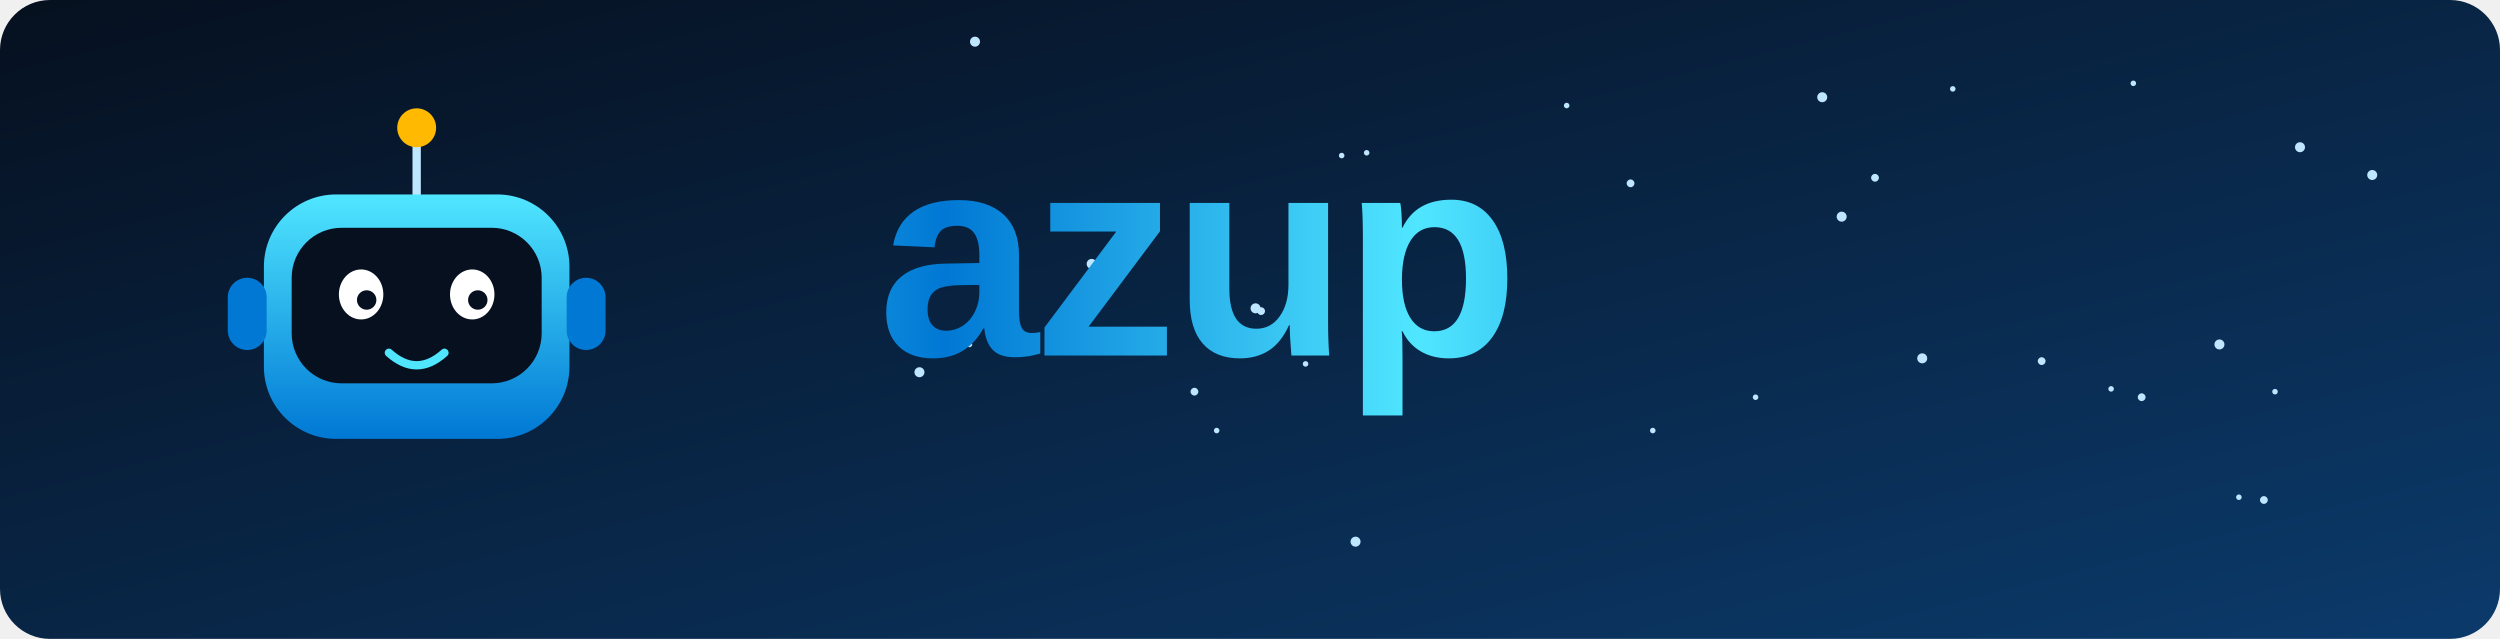
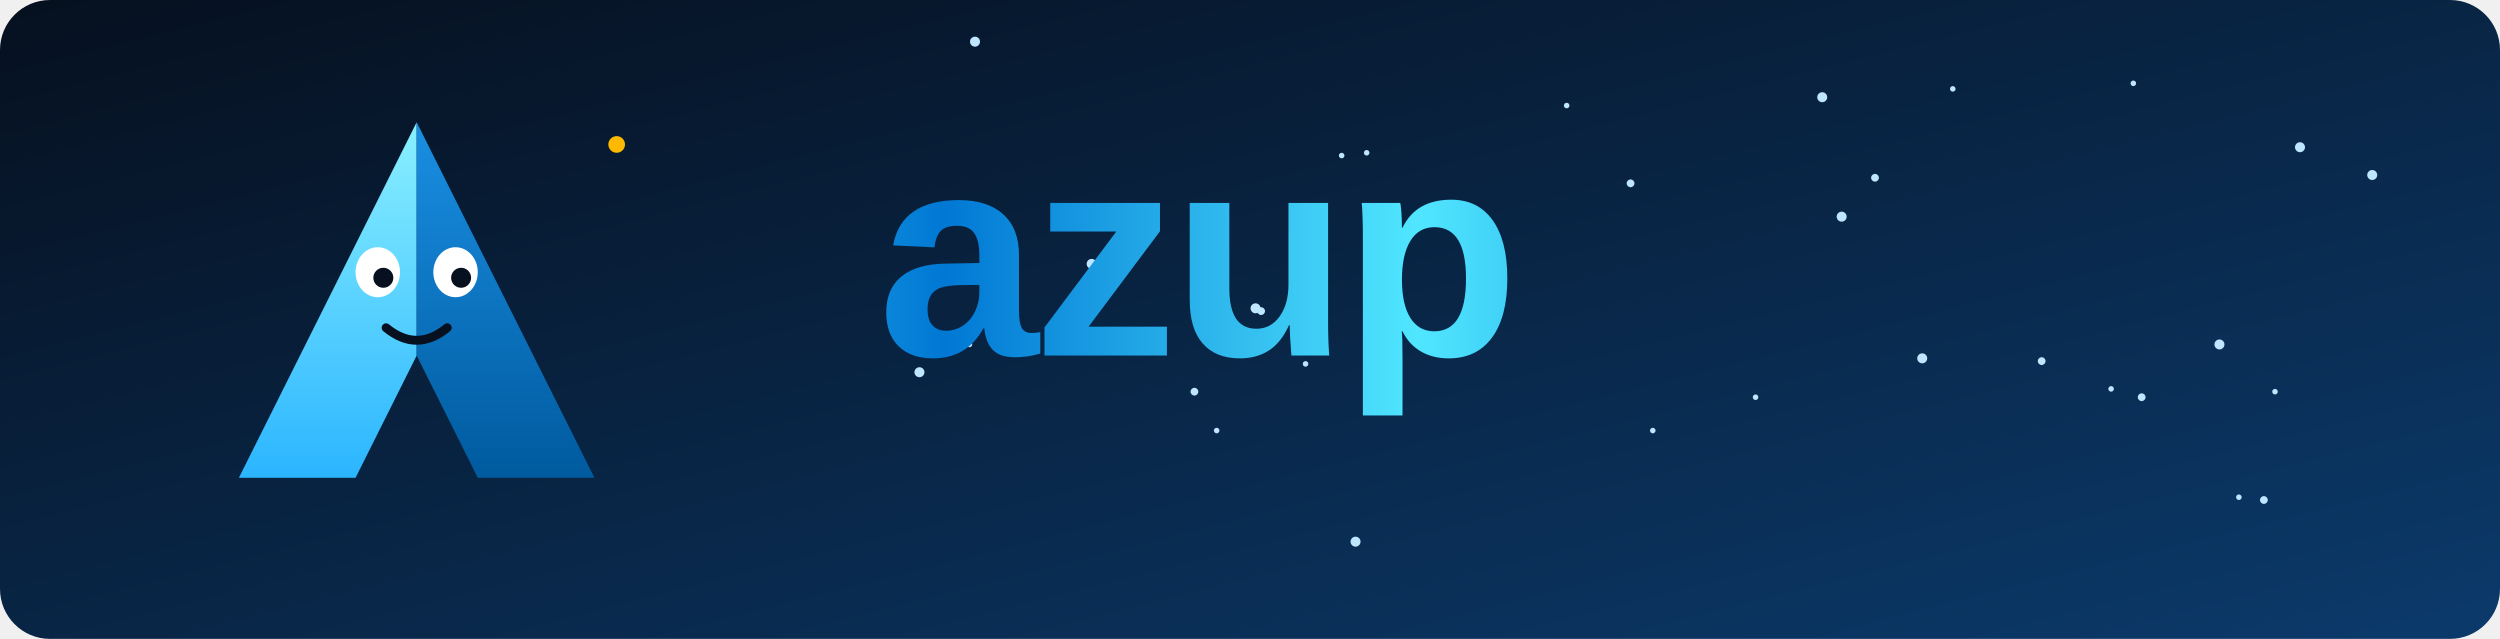
<svg xmlns="http://www.w3.org/2000/svg" width="900" height="230" viewBox="0 0 900 230">
  <defs>
    <linearGradient id="bg" x1="0" y1="0" x2="1" y2="1">
      <stop offset="0" stop-color="#06101f" />
      <stop offset="1" stop-color="#0b3a6b" />
    </linearGradient>
    <linearGradient id="g" gradientUnits="userSpaceOnUse" x1="0" y1="0" x2="340" y2="0" spreadMethod="reflect">
      <stop offset="0" stop-color="#0078d4" />
      <stop offset=".5" stop-color="#50e6ff" />
      <stop offset="1" stop-color="#0078d4" />
      <animateTransform attributeName="gradientTransform" type="translate" from="0 0" to="680 0" dur="4s" repeatCount="indefinite" />
    </linearGradient>
-     <linearGradient id="body" x1="0" y1="0" x2="0" y2="1">
-       <stop offset="0" stop-color="#50e6ff" />
-       <stop offset="1" stop-color="#0078d4" />
+     <linearGradient id="aL" x1="0" y1="0" x2="0" y2="1">
+       <stop offset="0" stop-color="#8af0ff" />
+       <stop offset="1" stop-color="#2bb5ff" />
+     </linearGradient>
+     <linearGradient id="aR" x1="0" y1="0" x2="0" y2="1">
+       <stop offset="0" stop-color="#1a8fe3" />
+       <stop offset="1" stop-color="#005a9e" />
    </linearGradient>
    <clipPath id="tag">
      <rect x="318" y="156" width="0" height="40">
        <animate attributeName="width" values="0;0;520;520" keyTimes="0;.1;.55;1" dur="8s" repeatCount="indefinite" />
      </rect>
    </clipPath>
  </defs>
  <rect width="900" height="230" rx="18" fill="url(#bg)" />
  <circle cx="703" cy="32" r="1" fill="#bfe6ff">
    <animate attributeName="opacity" values="0.15;1;0.15" dur="1.8s" begin="-1.4s" repeatCount="indefinite" />
  </circle>
  <circle cx="675" cy="64" r="1.4" fill="#bfe6ff">
    <animate attributeName="opacity" values="0.15;1;0.15" dur="2.8s" begin="-2.7s" repeatCount="indefinite" />
  </circle>
  <circle cx="331" cy="134" r="1.8" fill="#bfe6ff">
    <animate attributeName="opacity" values="0.15;1;0.15" dur="2.3s" begin="-1.9s" repeatCount="indefinite" />
  </circle>
  <circle cx="452" cy="111" r="1.8" fill="#bfe6ff">
    <animate attributeName="opacity" values="0.15;1;0.15" dur="3.1s" begin="-1.4s" repeatCount="indefinite" />
  </circle>
  <circle cx="512" cy="123" r="1.8" fill="#bfe6ff">
    <animate attributeName="opacity" values="0.15;1;0.15" dur="2.3s" begin="-2.4s" repeatCount="indefinite" />
  </circle>
  <circle cx="735" cy="130" r="1.4" fill="#bfe6ff">
    <animate attributeName="opacity" values="0.15;1;0.15" dur="3.1s" begin="-0.3s" repeatCount="indefinite" />
  </circle>
  <circle cx="492" cy="55" r="1" fill="#bfe6ff">
    <animate attributeName="opacity" values="0.15;1;0.15" dur="1.7s" begin="-1.8s" repeatCount="indefinite" />
  </circle>
  <circle cx="806" cy="179" r="1" fill="#bfe6ff">
    <animate attributeName="opacity" values="0.15;1;0.15" dur="2.8s" begin="-1.8s" repeatCount="indefinite" />
  </circle>
  <circle cx="815" cy="180" r="1.4" fill="#bfe6ff">
    <animate attributeName="opacity" values="0.15;1;0.15" dur="1.9s" begin="-1.6s" repeatCount="indefinite" />
  </circle>
  <circle cx="351" cy="15" r="1.8" fill="#bfe6ff">
    <animate attributeName="opacity" values="0.15;1;0.15" dur="2.9s" begin="-1.6s" repeatCount="indefinite" />
  </circle>
  <circle cx="472" cy="123" r="1" fill="#bfe6ff">
    <animate attributeName="opacity" values="0.15;1;0.15" dur="3.3s" begin="-0.6s" repeatCount="indefinite" />
  </circle>
  <circle cx="587" cy="66" r="1.4" fill="#bfe6ff">
    <animate attributeName="opacity" values="0.15;1;0.15" dur="2.6s" begin="-2.3s" repeatCount="indefinite" />
  </circle>
  <circle cx="663" cy="78" r="1.8" fill="#bfe6ff">
    <animate attributeName="opacity" values="0.15;1;0.15" dur="2.4s" begin="-0.4s" repeatCount="indefinite" />
  </circle>
  <circle cx="692" cy="129" r="1.8" fill="#bfe6ff">
    <animate attributeName="opacity" values="0.15;1;0.15" dur="2.8s" begin="-2.7s" repeatCount="indefinite" />
  </circle>
  <circle cx="760" cy="140" r="1" fill="#bfe6ff">
    <animate attributeName="opacity" values="0.15;1;0.15" dur="2.7s" begin="-1.6s" repeatCount="indefinite" />
  </circle>
  <circle cx="349" cy="124" r="1" fill="#bfe6ff">
    <animate attributeName="opacity" values="0.15;1;0.15" dur="2.8s" begin="-2.3s" repeatCount="indefinite" />
  </circle>
  <circle cx="483" cy="56" r="1" fill="#bfe6ff">
    <animate attributeName="opacity" values="0.15;1;0.15" dur="2.5s" begin="-2.2s" repeatCount="indefinite" />
  </circle>
  <circle cx="393" cy="95" r="1.8" fill="#bfe6ff">
    <animate attributeName="opacity" values="0.15;1;0.15" dur="2.6s" begin="-1.7s" repeatCount="indefinite" />
  </circle>
  <circle cx="438" cy="155" r="1" fill="#bfe6ff">
    <animate attributeName="opacity" values="0.15;1;0.15" dur="2.1s" begin="-0.8s" repeatCount="indefinite" />
  </circle>
  <circle cx="430" cy="141" r="1.4" fill="#bfe6ff">
    <animate attributeName="opacity" values="0.15;1;0.15" dur="2.7s" begin="-2.3s" repeatCount="indefinite" />
  </circle>
  <circle cx="394" cy="125" r="1.4" fill="#bfe6ff">
    <animate attributeName="opacity" values="0.15;1;0.15" dur="2.8s" begin="-1.5s" repeatCount="indefinite" />
  </circle>
  <circle cx="854" cy="63" r="1.8" fill="#bfe6ff">
    <animate attributeName="opacity" values="0.15;1;0.15" dur="2.2s" begin="-1.5s" repeatCount="indefinite" />
  </circle>
  <circle cx="819" cy="141" r="1" fill="#bfe6ff">
    <animate attributeName="opacity" values="0.15;1;0.15" dur="3.0s" begin="-2.6s" repeatCount="indefinite" />
  </circle>
  <circle cx="595" cy="155" r="1" fill="#bfe6ff">
    <animate attributeName="opacity" values="0.15;1;0.15" dur="3.3s" begin="-0.4s" repeatCount="indefinite" />
  </circle>
  <circle cx="454" cy="112" r="1.4" fill="#bfe6ff">
    <animate attributeName="opacity" values="0.15;1;0.15" dur="2.2s" begin="-2.0s" repeatCount="indefinite" />
  </circle>
  <circle cx="768" cy="30" r="1" fill="#bfe6ff">
    <animate attributeName="opacity" values="0.15;1;0.15" dur="2.9s" begin="-2.4s" repeatCount="indefinite" />
  </circle>
  <circle cx="488" cy="195" r="1.8" fill="#bfe6ff">
    <animate attributeName="opacity" values="0.15;1;0.15" dur="2.9s" begin="-0.4s" repeatCount="indefinite" />
  </circle>
  <circle cx="470" cy="131" r="1" fill="#bfe6ff">
    <animate attributeName="opacity" values="0.15;1;0.15" dur="3.1s" begin="-0.3s" repeatCount="indefinite" />
  </circle>
  <circle cx="828" cy="53" r="1.8" fill="#bfe6ff">
    <animate attributeName="opacity" values="0.15;1;0.15" dur="3.3s" begin="-0.5s" repeatCount="indefinite" />
  </circle>
  <circle cx="771" cy="143" r="1.4" fill="#bfe6ff">
    <animate attributeName="opacity" values="0.15;1;0.15" dur="2.3s" begin="-0.6s" repeatCount="indefinite" />
  </circle>
  <circle cx="656" cy="35" r="1.8" fill="#bfe6ff">
    <animate attributeName="opacity" values="0.15;1;0.15" dur="2.3s" begin="-1.0s" repeatCount="indefinite" />
  </circle>
  <circle cx="799" cy="124" r="1.8" fill="#bfe6ff">
    <animate attributeName="opacity" values="0.15;1;0.15" dur="1.6s" begin="-1.0s" repeatCount="indefinite" />
  </circle>
  <circle cx="632" cy="143" r="1" fill="#bfe6ff">
    <animate attributeName="opacity" values="0.15;1;0.15" dur="1.8s" begin="-2.8s" repeatCount="indefinite" />
  </circle>
  <circle cx="564" cy="38" r="1" fill="#bfe6ff">
    <animate attributeName="opacity" values="0.15;1;0.15" dur="2.1s" begin="-0.1s" repeatCount="indefinite" />
  </circle>
  <g>
    <animateTransform attributeName="transform" type="translate" values="0 0;0 -9;0 0" dur="3s" repeatCount="indefinite" calcMode="spline" keyTimes="0;.5;1" keySplines=".4 0 .6 1;.4 0 .6 1" />
-     <line x1="150" y1="52" x2="150" y2="72" stroke="#bfe6ff" stroke-width="3" stroke-linecap="round" />
-     <circle cx="150" cy="46" r="7" fill="#ffb900">
-       <animate attributeName="r" values="5;8;5" dur="1.4s" repeatCount="indefinite" />
-     </circle>
-     <rect x="95" y="70" width="110" height="88" rx="26" fill="url(#body)" />
-     <rect x="105" y="82" width="90" height="56" rx="18" fill="#06101f" />
-     <ellipse cx="130" cy="106" rx="8" ry="9" fill="#fff">
+     <polygon points="150,44 86,172 128,172 150,128" fill="url(#aL)" />
+     <polygon points="150,44 214,172 172,172 150,128" fill="url(#aR)" />
+     <ellipse cx="136" cy="98" rx="8" ry="9" fill="#fff">
      <animate attributeName="ry" values="9;9;9;1;9;9" keyTimes="0;.4;.45;.48;.52;1" dur="4s" repeatCount="indefinite" />
    </ellipse>
-     <ellipse cx="170" cy="106" rx="8" ry="9" fill="#fff">
+     <ellipse cx="164" cy="98" rx="8" ry="9" fill="#fff">
      <animate attributeName="ry" values="9;9;9;1;9;9" keyTimes="0;.4;.45;.48;.52;1" dur="4s" repeatCount="indefinite" />
    </ellipse>
-     <circle cx="132" cy="108" r="3.5" fill="#06101f">
-       <animate attributeName="cx" values="132;136;132;128;132" dur="6s" repeatCount="indefinite" />
+     <circle cx="138" cy="100" r="3.6" fill="#06101f">
+       <animate attributeName="cx" values="138;142;138;134;138" dur="6s" repeatCount="indefinite" />
    </circle>
-     <circle cx="172" cy="108" r="3.5" fill="#06101f">
-       <animate attributeName="cx" values="172;176;172;168;172" dur="6s" repeatCount="indefinite" />
+     <circle cx="166" cy="100" r="3.6" fill="#06101f">
+       <animate attributeName="cx" values="166;170;166;162;166" dur="6s" repeatCount="indefinite" />
    </circle>
-     <path d="M140 127q10 9 20 0" stroke="#50e6ff" stroke-width="3" fill="none" stroke-linecap="round" />
-     <rect x="82" y="100" width="14" height="26" rx="7" fill="#0078d4" />
-     <rect x="204" y="100" width="14" height="26" rx="7" fill="#0078d4" />
+     <path d="M139 118q11 9 22 0" stroke="#06101f" stroke-width="3.2" fill="none" stroke-linecap="round" />
+     <circle cx="222" cy="52" r="3" fill="#ffb900">
+       <animate attributeName="opacity" values="0;1;0" dur="1.6s" repeatCount="indefinite" />
+     </circle>
  </g>
  <text x="316" y="128" font-family="'Segoe UI', -apple-system, 'Helvetica Neue', Arial, sans-serif" font-size="104" font-weight="800" fill="url(#g)" letter-spacing="-2">azup</text>
  <g clip-path="url(#tag)">
    <text x="320" y="178" font-family="ui-monospace, SFMono-Regular, Menlo, Consolas, 'DejaVu Sans Mono', monospace" font-size="19" fill="#bfe6ff">install · update · done. no tears.</text>
  </g>
  <g font-family="ui-monospace, SFMono-Regular, Menlo, Consolas, 'DejaVu Sans Mono', monospace" font-size="13" fill="#7fc8ff" opacity="0">
    <animate attributeName="opacity" values="0;0;1;1" keyTimes="0;.45;.6;1" dur="8s" repeatCount="indefinite" />
    <text x="320" y="208">Azure CLI · azd · Bicep · Az PowerShell · Graph · Entra · kubectl · Terraform</text>
  </g>
</svg>
